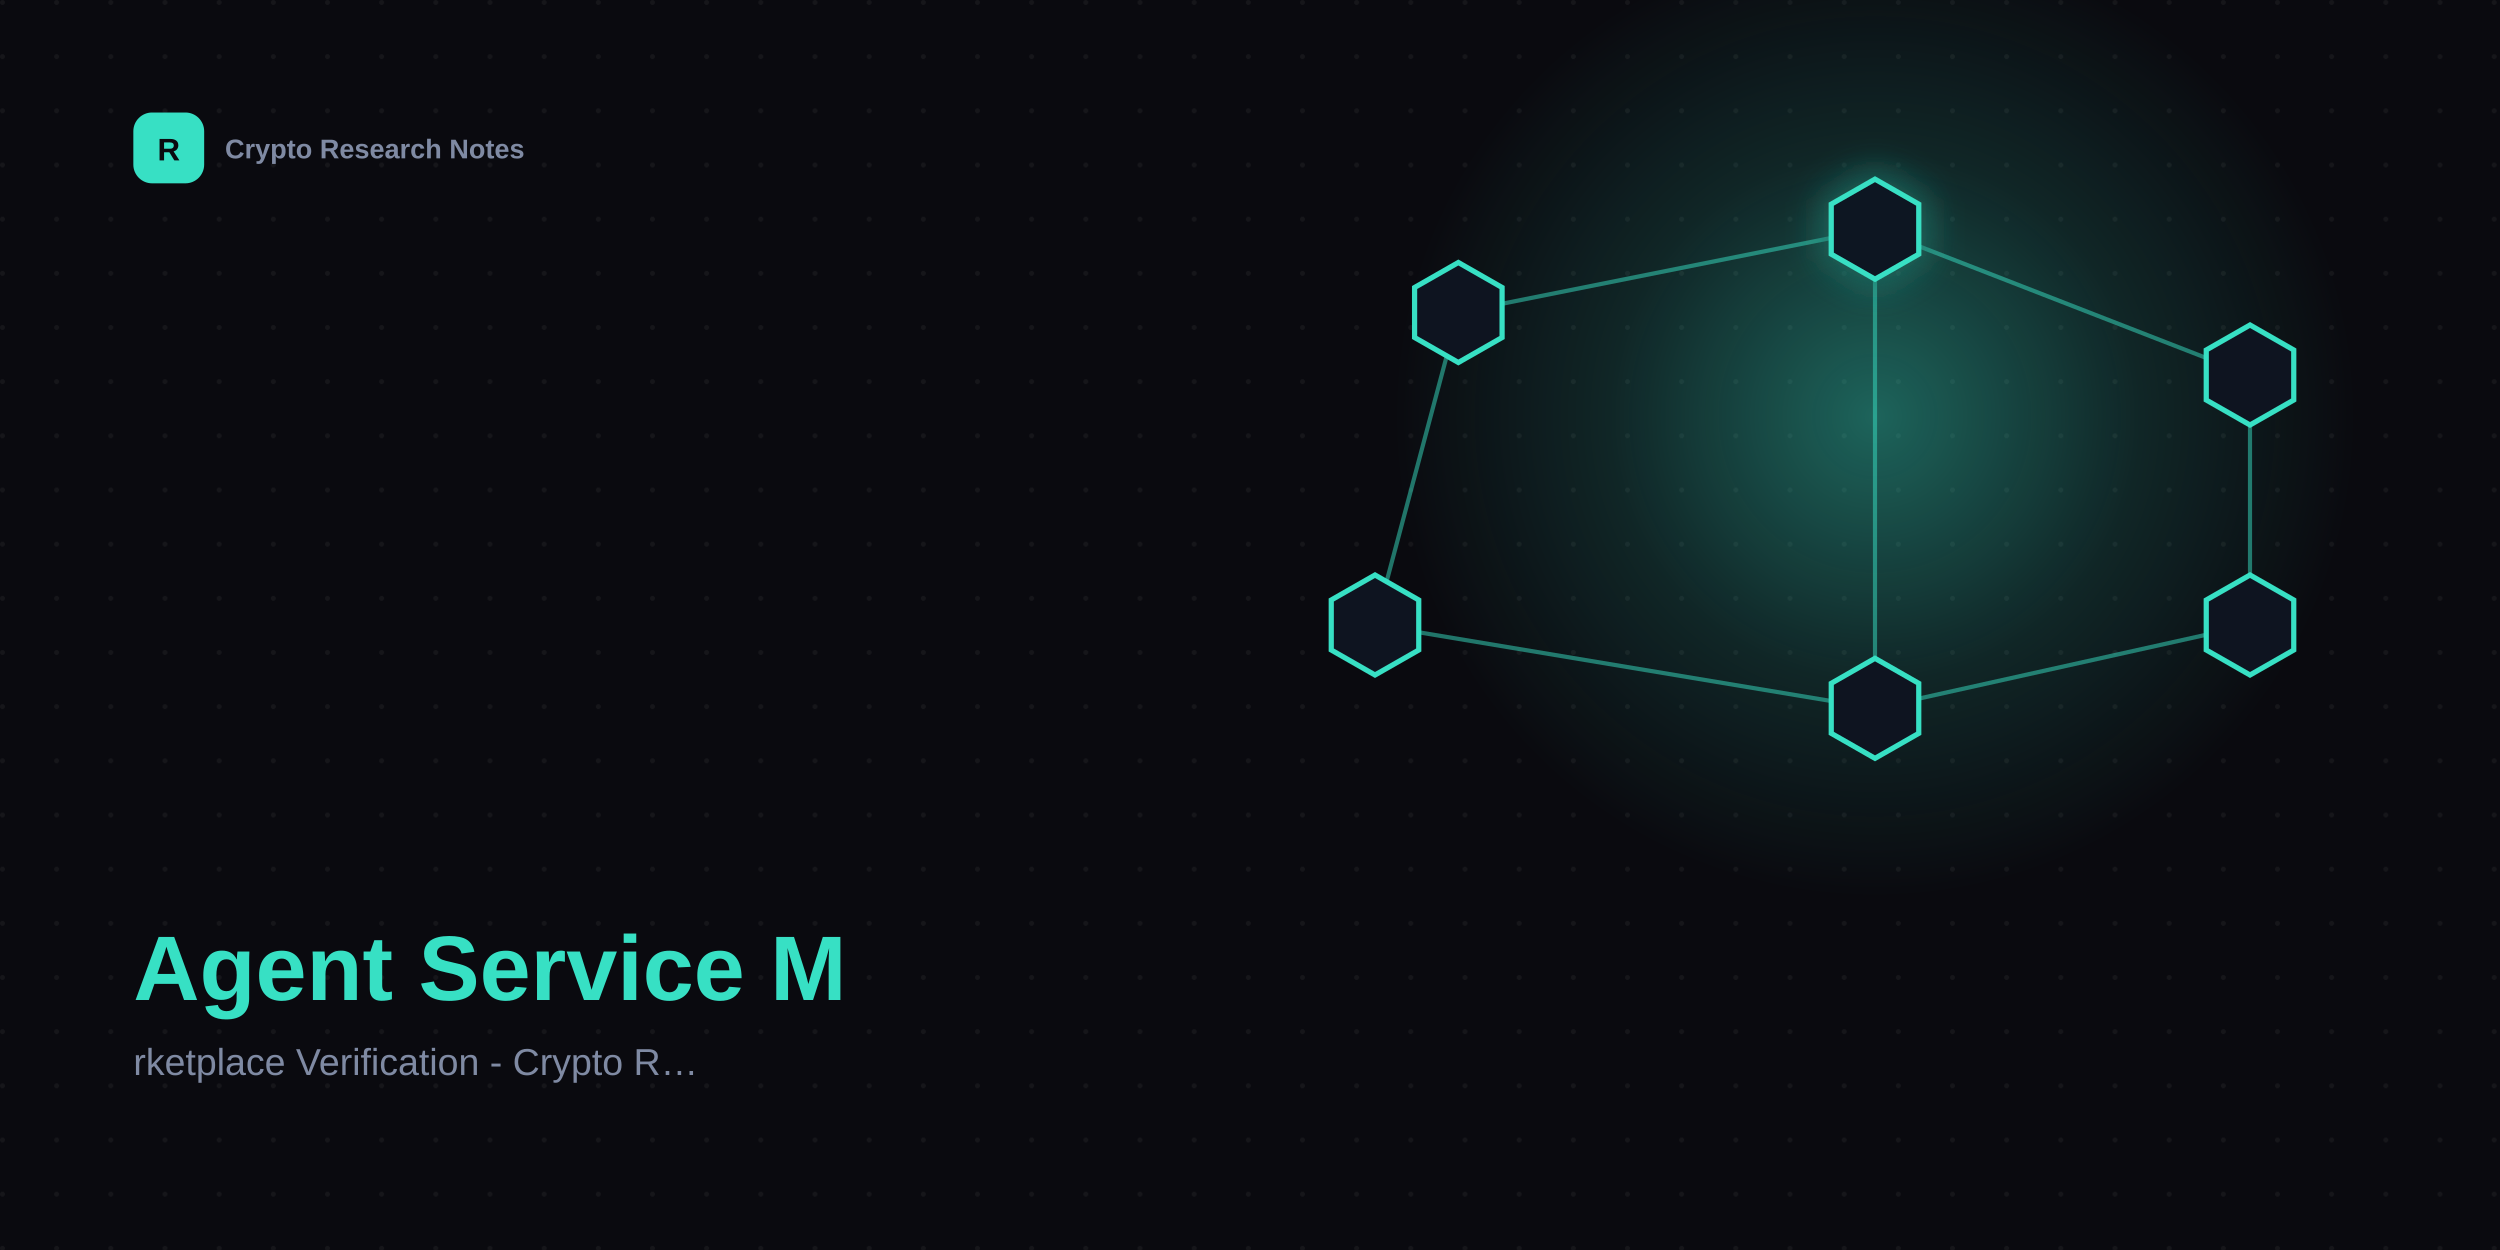
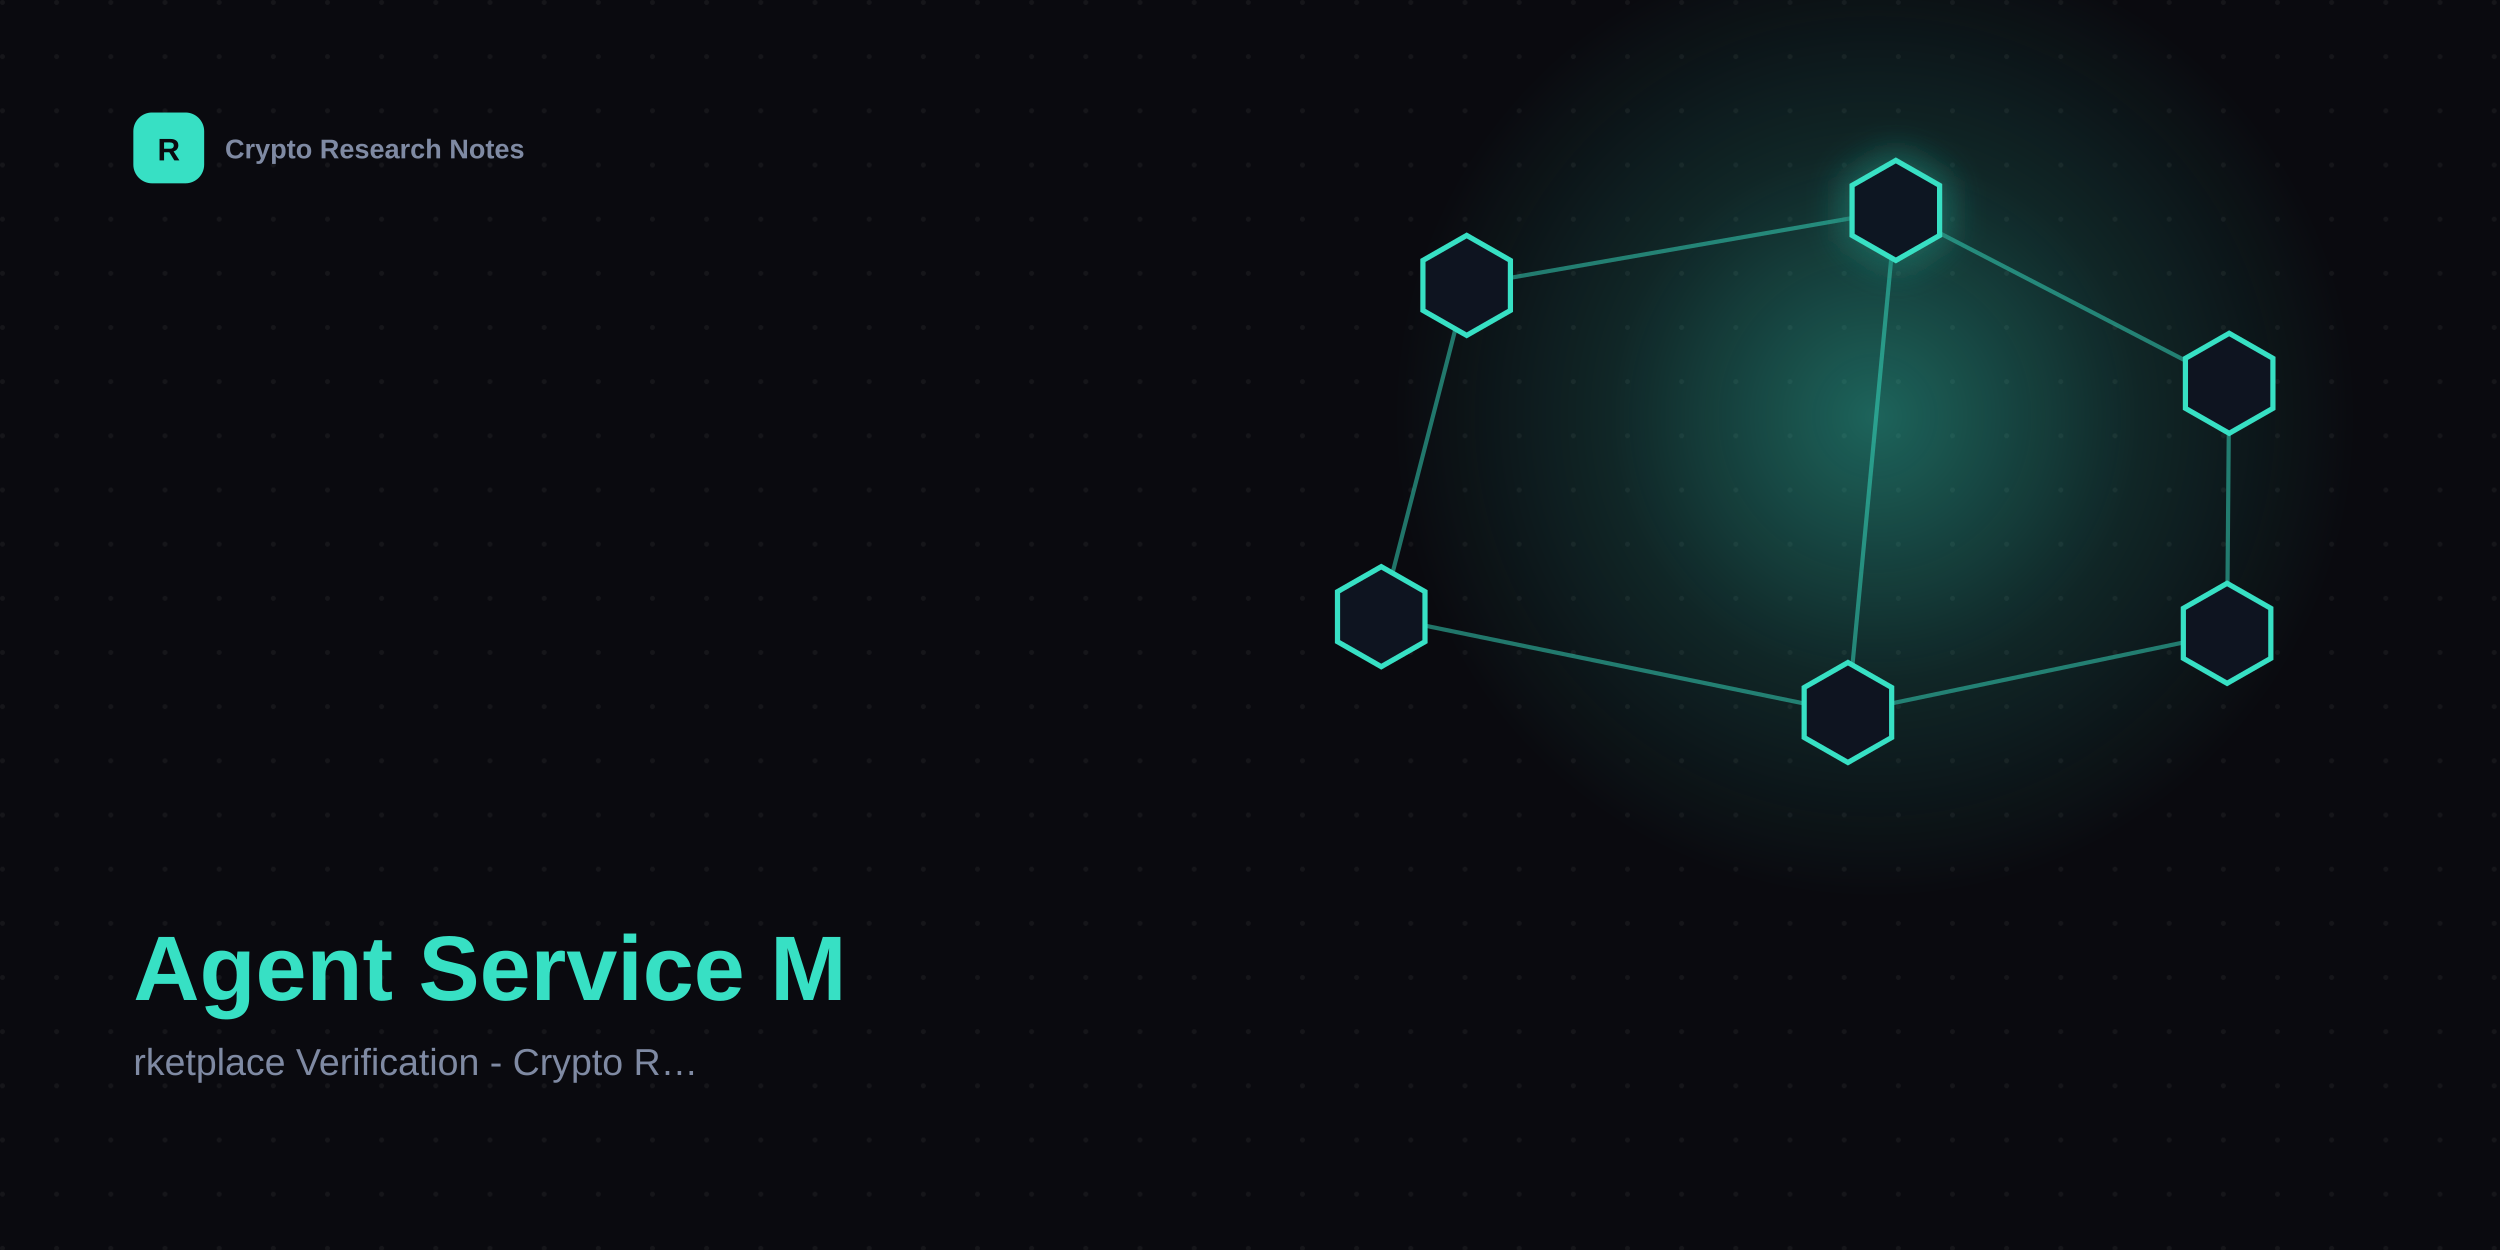
<svg xmlns="http://www.w3.org/2000/svg" viewBox="0 0 1200 600" role="img" aria-label="Agent Service M：rketplace Verification - Crypto R… 主题配图">
  <defs>
    <radialGradient id="glowagentservien" cx="50%" cy="50%" r="50%">
      <stop offset="0%" stop-color="#37e0c4" stop-opacity="0.42" />
      <stop offset="55%" stop-color="#37e0c4" stop-opacity="0.13" />
      <stop offset="100%" stop-color="#37e0c4" stop-opacity="0" />
    </radialGradient>
    <linearGradient id="baragentservien" x1="0" y1="1" x2="0" y2="0">
      <stop offset="0%" stop-color="#2fb6e0" stop-opacity="0.95" />
      <stop offset="100%" stop-color="#37e0c4" stop-opacity="0.95" />
    </linearGradient>
    <filter id="softagentservien" x="-80%" y="-80%" width="260%" height="260%">
      <feGaussianBlur stdDeviation="9" result="b" />
      <feMerge>
        <feMergeNode in="b" />
        <feMergeNode in="SourceGraphic" />
      </feMerge>
    </filter>
    <pattern id="dotsagentservien" width="26" height="26" patternUnits="userSpaceOnUse">
      <circle cx="1.2" cy="1.2" r="1.2" fill="#ffffff" fill-opacity="0.05" />
    </pattern>
  </defs>
  <rect width="1200" height="600" fill="#0a0a0f" />
  <rect width="1200" height="600" fill="url(#dotsagentservien)" />
  <g transform="translate(64,54)">
    <rect x="0" y="0" width="34" height="34" rx="9" fill="#37e0c4" />
    <text x="17" y="23" font-family="'Segoe UI',Arial,sans-serif" font-size="15" font-weight="700" fill="#0a0a0f" text-anchor="middle">R</text>
    <text x="44" y="22" font-family="'Segoe UI',Arial,sans-serif" font-size="13" font-weight="600" fill="#7f8aa3">Crypto Research Notes</text>
  </g>
  <circle cx="900" cy="200" r="230" fill="url(#glowagentservien)" />
  <g>
-     <line x1="700" y1="150" x2="900" y2="110" stroke="#37e0c4" stroke-width="2" opacity="0.5" />
-     <line x1="900" y1="110" x2="1080" y2="180" stroke="#37e0c4" stroke-width="2" opacity="0.5" />
-     <line x1="700" y1="150" x2="660" y2="300" stroke="#37e0c4" stroke-width="2" opacity="0.5" />
-     <line x1="900" y1="110" x2="900" y2="340" stroke="#37e0c4" stroke-width="2" opacity="0.5" />
-     <line x1="1080" y1="180" x2="1080" y2="300" stroke="#37e0c4" stroke-width="2" opacity="0.5" />
-     <line x1="660" y1="300" x2="900" y2="340" stroke="#37e0c4" stroke-width="2" opacity="0.5" />
-     <line x1="900" y1="340" x2="1080" y2="300" stroke="#37e0c4" stroke-width="2" opacity="0.5" />
-     <g transform="translate(700,150)">
+     <line x1="704" y1="137" x2="910" y2="101" stroke="#37e0c4" stroke-width="2" opacity="0.5" />
+     <line x1="910" y1="101" x2="1070" y2="184" stroke="#37e0c4" stroke-width="2" opacity="0.5" />
+     <line x1="704" y1="137" x2="663" y2="296" stroke="#37e0c4" stroke-width="2" opacity="0.5" />
+     <line x1="910" y1="101" x2="887" y2="342" stroke="#37e0c4" stroke-width="2" opacity="0.5" />
+     <line x1="1070" y1="184" x2="1069" y2="304" stroke="#37e0c4" stroke-width="2" opacity="0.5" />
+     <line x1="663" y1="296" x2="887" y2="342" stroke="#37e0c4" stroke-width="2" opacity="0.5" />
+     <line x1="887" y1="342" x2="1069" y2="304" stroke="#37e0c4" stroke-width="2" opacity="0.5" />
+     <g transform="translate(704,137)">
      <polygon points="0,-24 21,-12 21,12 0,24 -21,12 -21,-12" fill="#0e1420" stroke="#37e0c4" stroke-width="2.5" />
    </g>
-     <g transform="translate(900,110)">
+     <g transform="translate(910,101)">
      <polygon points="0,-24 21,-12 21,12 0,24 -21,12 -21,-12" fill="#0e1420" stroke="#37e0c4" stroke-width="2.5" filter="url(#softagentservien)" />
    </g>
-     <g transform="translate(1080,180)">
+     <g transform="translate(1070,184)">
      <polygon points="0,-24 21,-12 21,12 0,24 -21,12 -21,-12" fill="#0e1420" stroke="#37e0c4" stroke-width="2.5" />
    </g>
-     <g transform="translate(660,300)">
+     <g transform="translate(663,296)">
      <polygon points="0,-24 21,-12 21,12 0,24 -21,12 -21,-12" fill="#0e1420" stroke="#37e0c4" stroke-width="2.5" />
    </g>
-     <g transform="translate(900,340)">
+     <g transform="translate(887,342)">
      <polygon points="0,-24 21,-12 21,12 0,24 -21,12 -21,-12" fill="#0e1420" stroke="#37e0c4" stroke-width="2.5" />
    </g>
-     <g transform="translate(1080,300)">
+     <g transform="translate(1069,304)">
      <polygon points="0,-24 21,-12 21,12 0,24 -21,12 -21,-12" fill="#0e1420" stroke="#37e0c4" stroke-width="2.5" />
    </g>
  </g>
  <g font-family="'Segoe UI',Arial,sans-serif" font-weight="800">
    <text font-size="44" fill="#37e0c4">
      <tspan x="64" y="480">Agent Service M</tspan>
    </text>
  </g>
  <text x="64" y="516" font-family="'Segoe UI',Arial,sans-serif" font-size="18" fill="#7f8aa3">rketplace Verification - Crypto R…</text>
</svg>
